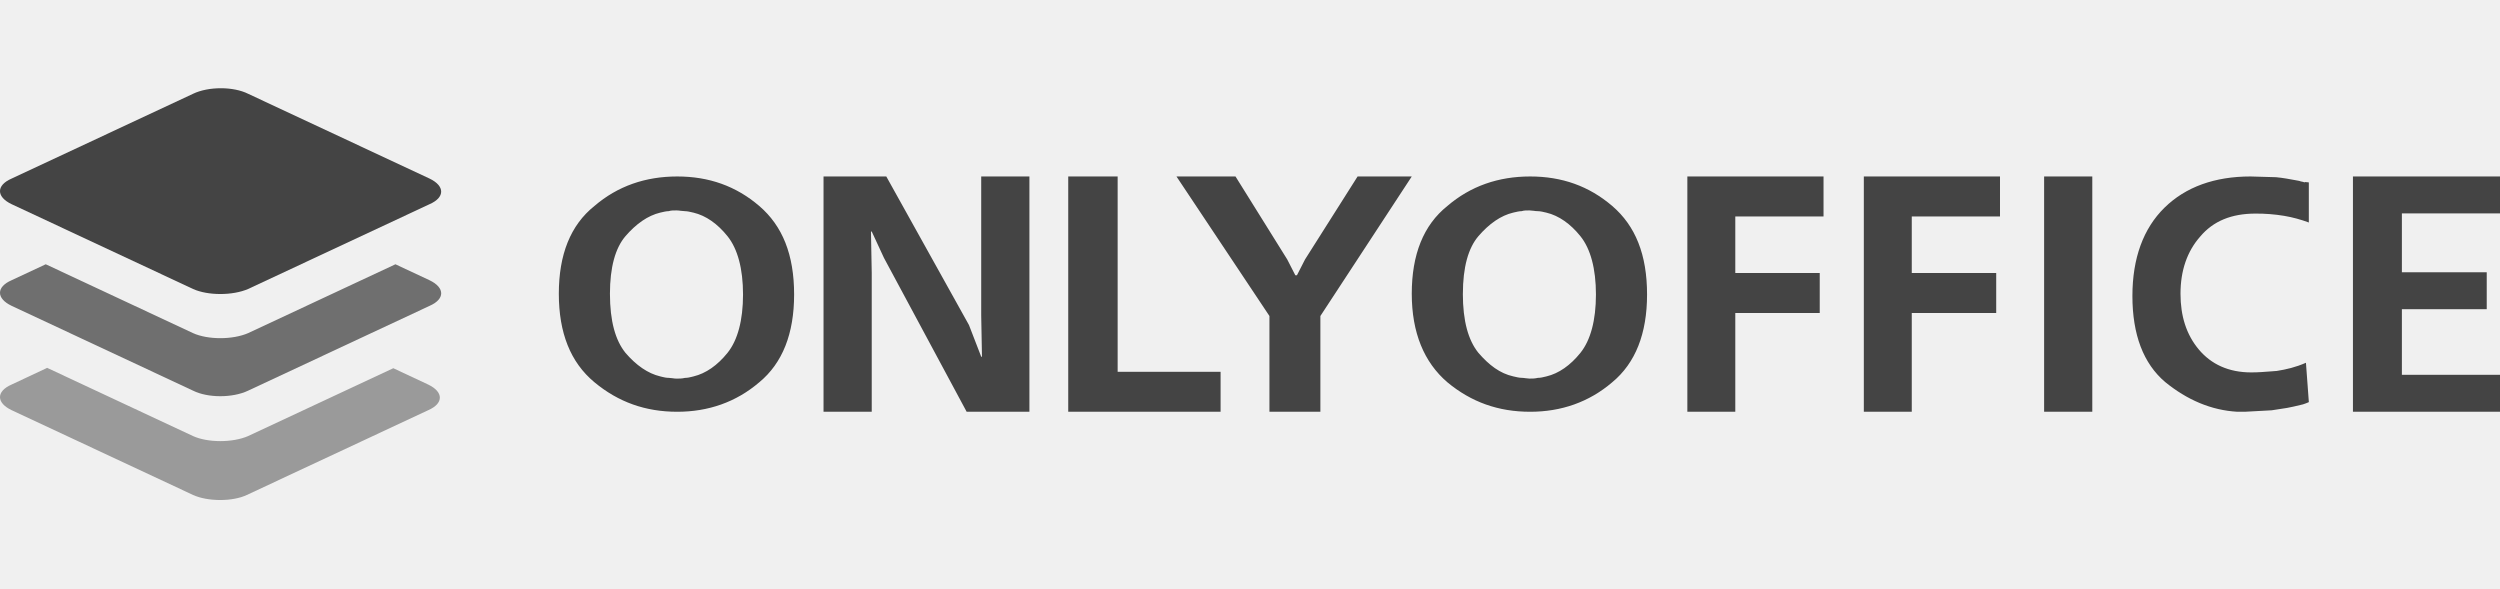
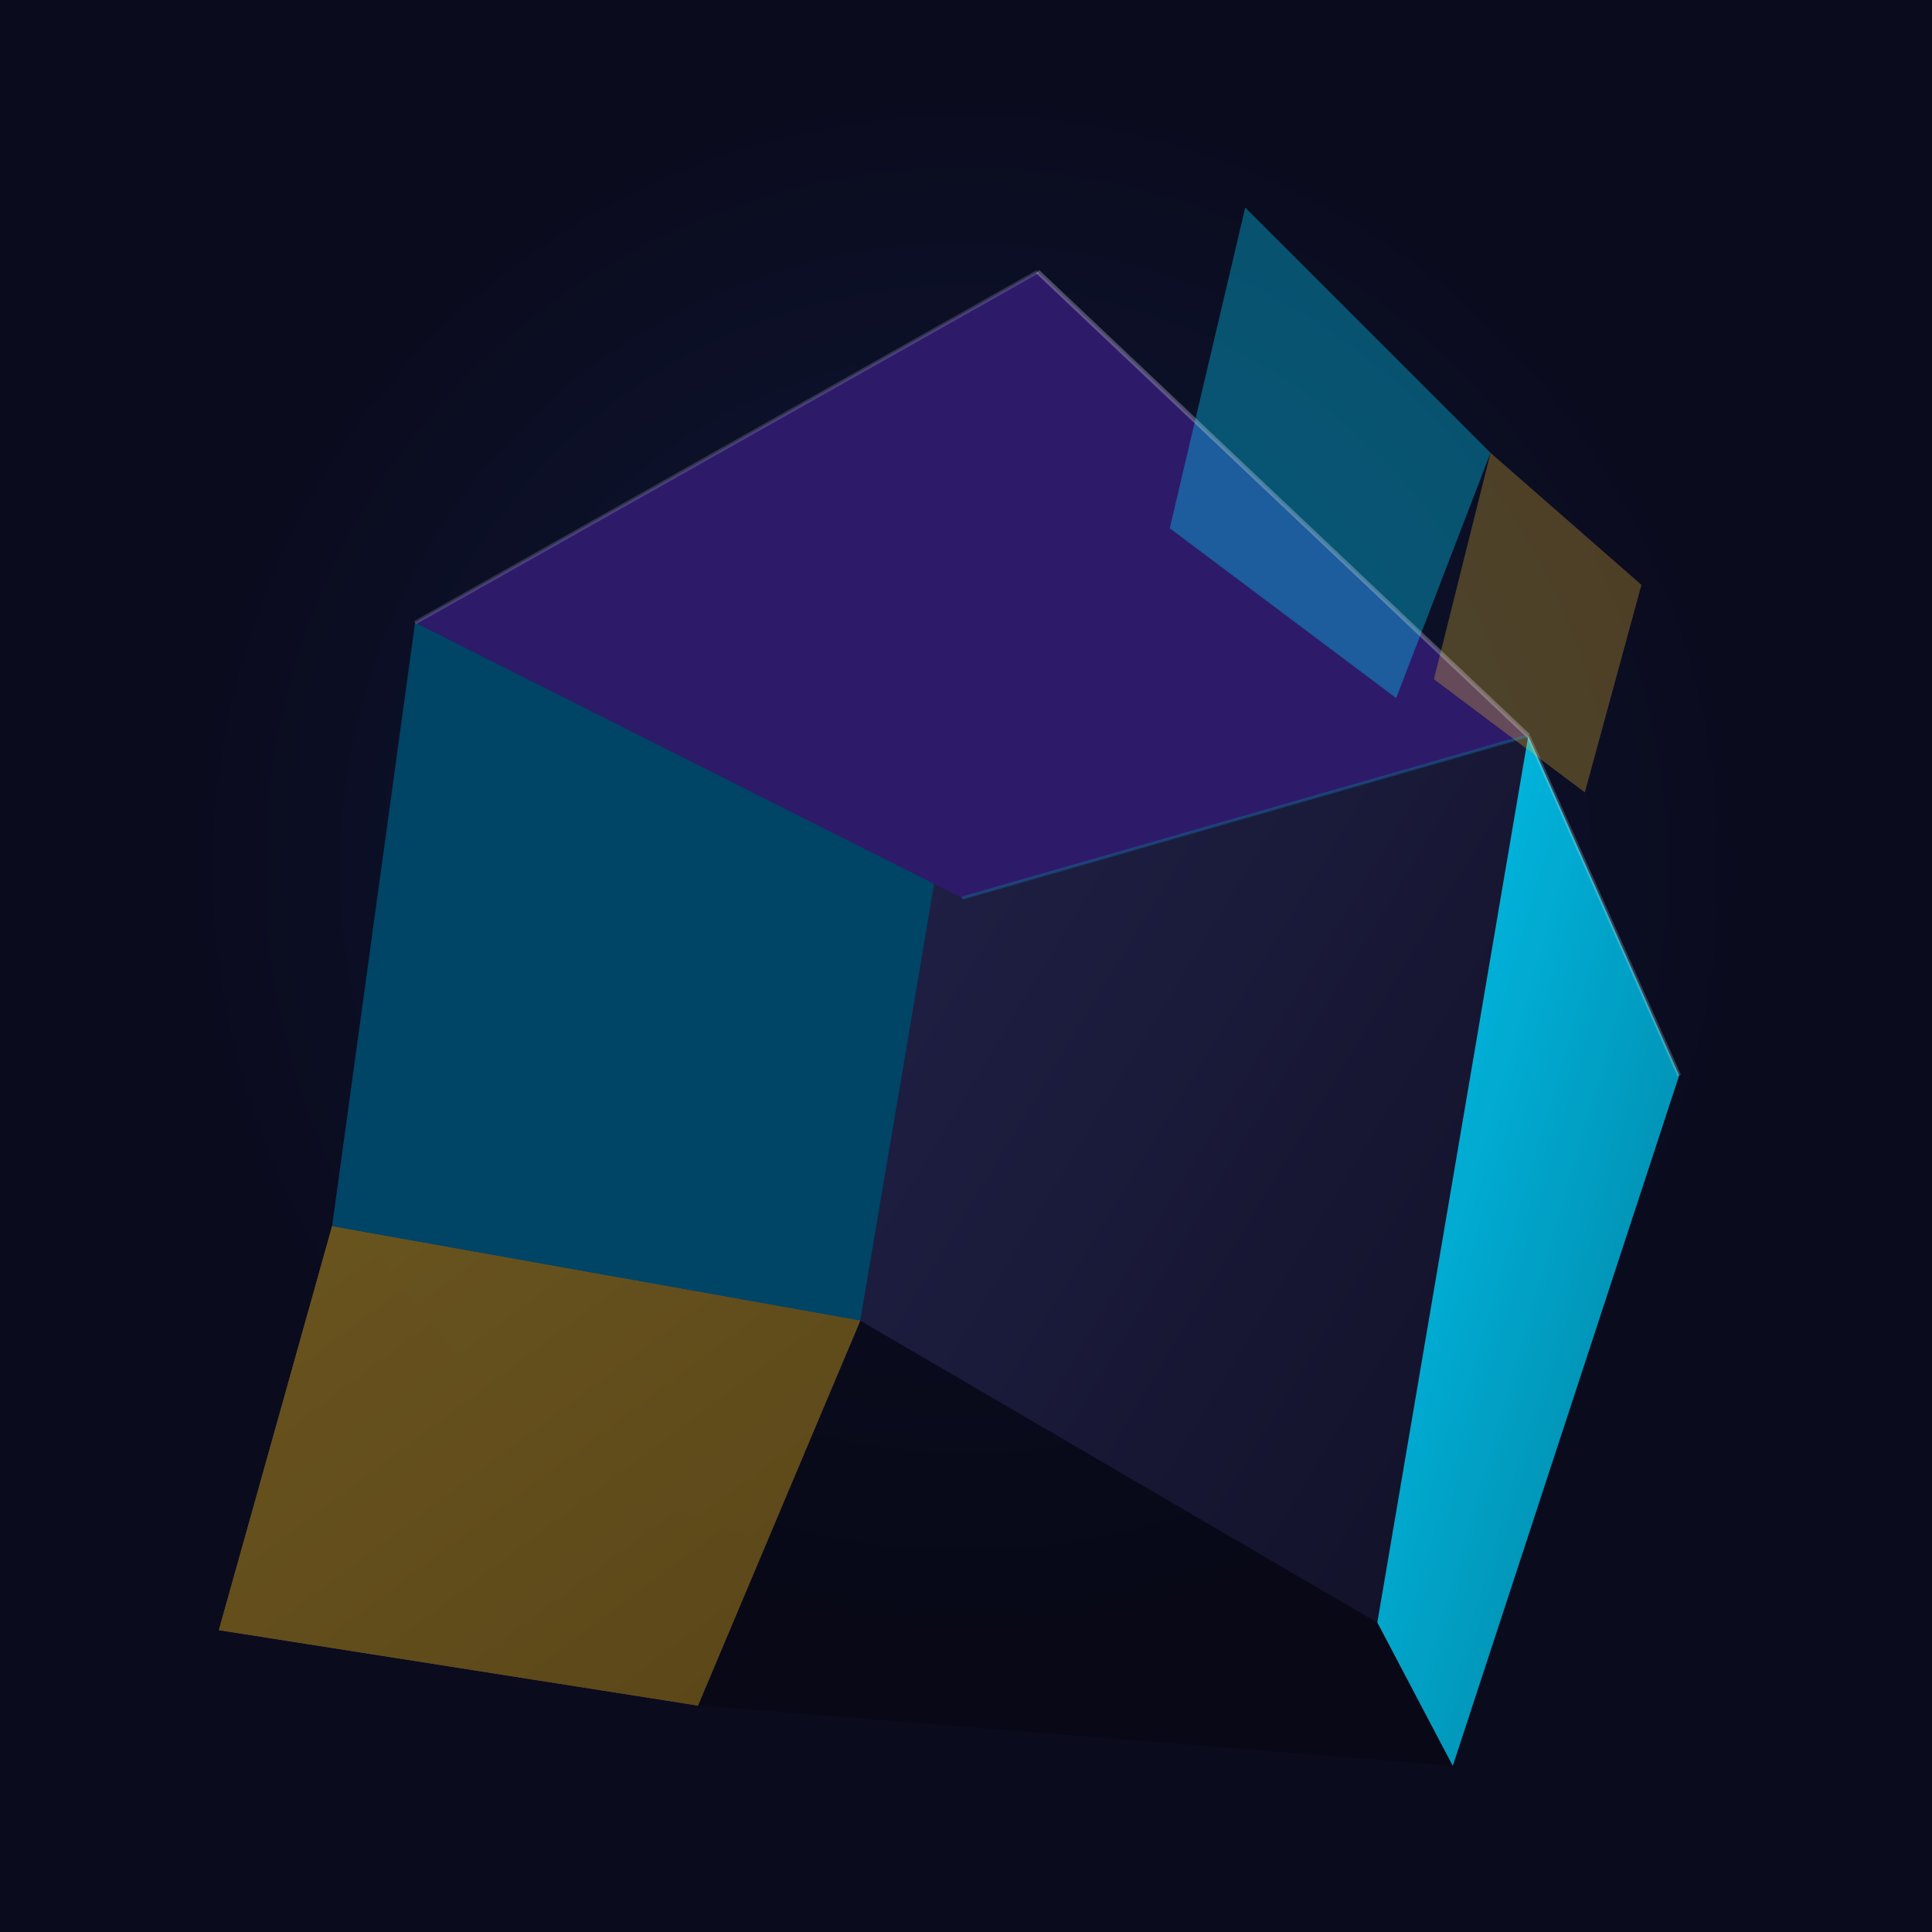
- <svg xmlns="http://www.w3.org/2000/svg" width="85" height="20" fill="none">
-   <g fill-rule="evenodd" fill="#444">
-     <path d="M20.211 7.003C19.395 7.655 19 8.658 19 9.987s.395 2.332 1.21 3.009S21.947 14 23.026 14c1.053 0 2-.326 2.79-1.003.79-.652 1.184-1.655 1.184-2.984 0-1.354-.395-2.332-1.184-3.009S24.105 6 23.026 6 21 6.326 20.211 7.003zm1.053 4.991c-.342-.426-.526-1.078-.526-2.006 0-.903.184-1.555.526-1.956.368-.426.763-.702 1.184-.803h0c.105-.025.211-.05.289-.05.079-.025.158-.025.263-.025h0a1.03 1.03 0 0 1 .145.013l.145.013c.079 0 .184.025.289.05.421.1.816.376 1.158.803s.526 1.103.526 1.981-.184 1.555-.526 1.981-.737.702-1.158.803l-.052.013c-.081.02-.15.037-.237.037-.105.025-.184.025-.29.025-.04 0-.085-.006-.132-.013h0l-.132-.013c-.087 0-.156-.017-.237-.037h0 0l-.052-.013c-.421-.1-.816-.376-1.184-.803zM30.134 6H28v8h1.639V9.282l-.026-1.41h.026l.416.897L32.866 14H35V6h-1.639v4.718l.026 1.41h-.026l-.416-1.077L30.134 6zm6.186 0H38v6.641h3.5V14h-5.18V6zm5.687 0H40l3.161 4.744V14h1.732v-3.256L48 6h-1.842l-1.787 2.821-.275.538h-.055l-.275-.538L42.007 6zM48 9.987c0-1.329.395-2.332 1.211-2.984C50 6.326 50.947 6 52.026 6s2 .326 2.79 1.003S56 8.658 56 10.013c0 1.329-.395 2.332-1.184 2.984-.79.677-1.737 1.003-2.79 1.003-1.079 0-2-.326-2.816-1.003C48.421 12.32 48 11.317 48 9.987zm1.737 0c0 .928.184 1.58.526 2.006.368.426.737.702 1.184.803.105.025.21.05.289.05.039 0 .086.006.132.013l.132.013c.105 0 .184 0 .289-.025.087 0 .156-.017.237-.037l.038-.009.014-.003c.421-.1.816-.376 1.158-.803s.526-1.103.526-1.981-.184-1.555-.526-1.981-.737-.702-1.158-.803c-.105-.025-.21-.05-.289-.05-.053 0-.099-.006-.145-.013L52 7.154c-.105 0-.184 0-.263.025-.079 0-.184.025-.289.05-.421.1-.816.376-1.184.803-.342.401-.526 1.053-.526 1.956zM62 6h-4.63v8H59v-3.359h2.871V9.282H59V7.359h3V6zm1.37 0H68v1.359h-3v1.923h2.871v1.359H65V14h-1.63V6zm6.13 0v8h1.638V6H69.5zm9 .202v1.363c-.273-.101-.546-.177-.843-.227a5.79 5.79 0 0 0-.967-.076c-.818 0-1.438.252-1.884.782-.446.505-.669 1.161-.669 1.943 0 .757.198 1.388.62 1.893s1.016.782 1.785.782c.236 0 .471-.019.739-.04h0l.129-.01c.322-.05.645-.126.992-.278l.099 1.338c-.05.025-.124.05-.198.076l-.322.076a4.65 4.65 0 0 1-.446.08h0l-.297.046-.917.05h-.248c-.893-.05-1.711-.404-2.455-1.009-.744-.631-1.116-1.615-1.116-2.927 0-1.287.372-2.297 1.091-3.003S75.302 6 76.517 6l.868.025c.236.022.454.063.684.106l.109.02c.025.013.056.019.087.025a.35.35 0 0 1 .087.025c.015-.016.04-.012.074-.007.021.003.046.007.074.007zM85 6h-5v8h5v-1.256h-3.336v-2.231h2.885V9.256h-2.885v-2H85V6z" />
-     <path opacity=".5" d="M1.605 12.508l4.958 2.318c.503.229 1.348.229 1.874 0l4.936-2.307 1.188.557c.525.252.525.641 0 .87l-6.169 2.883c-.48.229-1.325.229-1.828 0L.394 13.945c-.526-.252-.526-.641 0-.87l1.21-.568z" />
-     <path opacity=".75" d="M1.555 8.985l5.008 2.341c.503.229 1.348.229 1.874 0l5.008-2.341 1.161.544c.526.252.526.641 0 .87l-6.169 2.883c-.526.252-1.371.252-1.874 0L.394 10.398c-.526-.252-.526-.641 0-.87l1.161-.543z" />
-     <path d="M6.563 9.825L.394 6.942c-.526-.252-.526-.641 0-.87l6.169-2.883c.525-.252 1.371-.252 1.874 0l6.169 2.883c.525.252.525.641 0 .87L8.437 9.825c-.526.229-1.371.229-1.874 0z" />
-   </g>
-   <defs />
+ <svg xmlns="http://www.w3.org/2000/svg" width="512" height="512" viewBox="0 0 512 512" version="1.1" id="svg52">
+   <path id="rect2" style="fill:#0b0b1e" d="M 0,0 H 512 V 512 H 0 Z" />
+   <defs id="defs24">
+     <radialGradient id="glow" cx="50%" cy="45%" r="40%">
+       <stop offset="0%" stop-color="#0d1a3a" id="stop4" />
+       <stop offset="100%" stop-color="#0b0b1e" id="stop6" />
+     </radialGradient>
+     <linearGradient id="cyanGrad" x1="0%" y1="0%" x2="100%" y2="100%">
+       <stop offset="0%" stop-color="#00d4ff" id="stop9" />
+       <stop offset="100%" stop-color="#0088aa" id="stop11" />
+     </linearGradient>
+     <linearGradient id="goldGrad" x1="0%" y1="0%" x2="100%" y2="100%">
+       <stop offset="0%" stop-color="#e8b931" id="stop14" />
+       <stop offset="100%" stop-color="#c49520" id="stop16" />
+     </linearGradient>
+     <linearGradient id="indigoGrad" x1="0%" y1="0%" x2="80%" y2="100%">
+       <stop offset="0%" stop-color="#252550" id="stop19" />
+       <stop offset="100%" stop-color="#12122a" id="stop21" />
+     </linearGradient>
+   </defs>
+   <path id="rect26" style="fill:url(#glow)" d="M 0,0 H 512 V 512 H 0 Z" />
+   <path id="polygon28" style="fill:url(#indigoGrad)" d="M 275,72 405,195 365,430 228,350 Z" />
+   <path id="polygon30" style="fill:#004466" d="M 110,165 275,72 228,350 88,325 Z" />
+   <path id="polygon32" style="fill:#2d1b69" d="M 110,165 275,72 405,195 255,238 Z" />
+   <path id="polygon34" style="opacity:0.92;fill:url(#cyanGrad)" d="m 405,195 40,90 -60,183 -20,-38 z" />
+   <path id="polygon36" style="opacity:0.88;fill:url(#goldGrad)" d="M 88,325 228,350 185,452 58,432 Z" />
+   <path id="polygon38" style="opacity:0.35;fill:#00d4ff" d="m 330,55 65,65 -25,65 -60,-45 z" />
+   <path id="polygon40" style="opacity:0.3;fill:#e8b931" d="m 395,120 40,35 -15,55 -40,-30 z" />
+   <path id="line42" style="opacity:0.25;stroke:#ffffff;stroke-width:1.2" d="M 275,72 405,195" />
+   <path id="line44" style="opacity:0.2;stroke:#ffffff" d="m 405,195 40,90" />
+   <path id="line46" style="opacity:0.15;stroke:#ffffff" d="M 275,72 110,165" />
+   <path id="line48" style="opacity:0.2;stroke:#00d4ff;stroke-width:0.8" d="M 405,195 255,238" />
+   <path id="polygon50" style="opacity:0.5;fill:#060610" d="m 88,325 140,25 137,80 20,38 L 185,452 58,432 Z" />
</svg>
